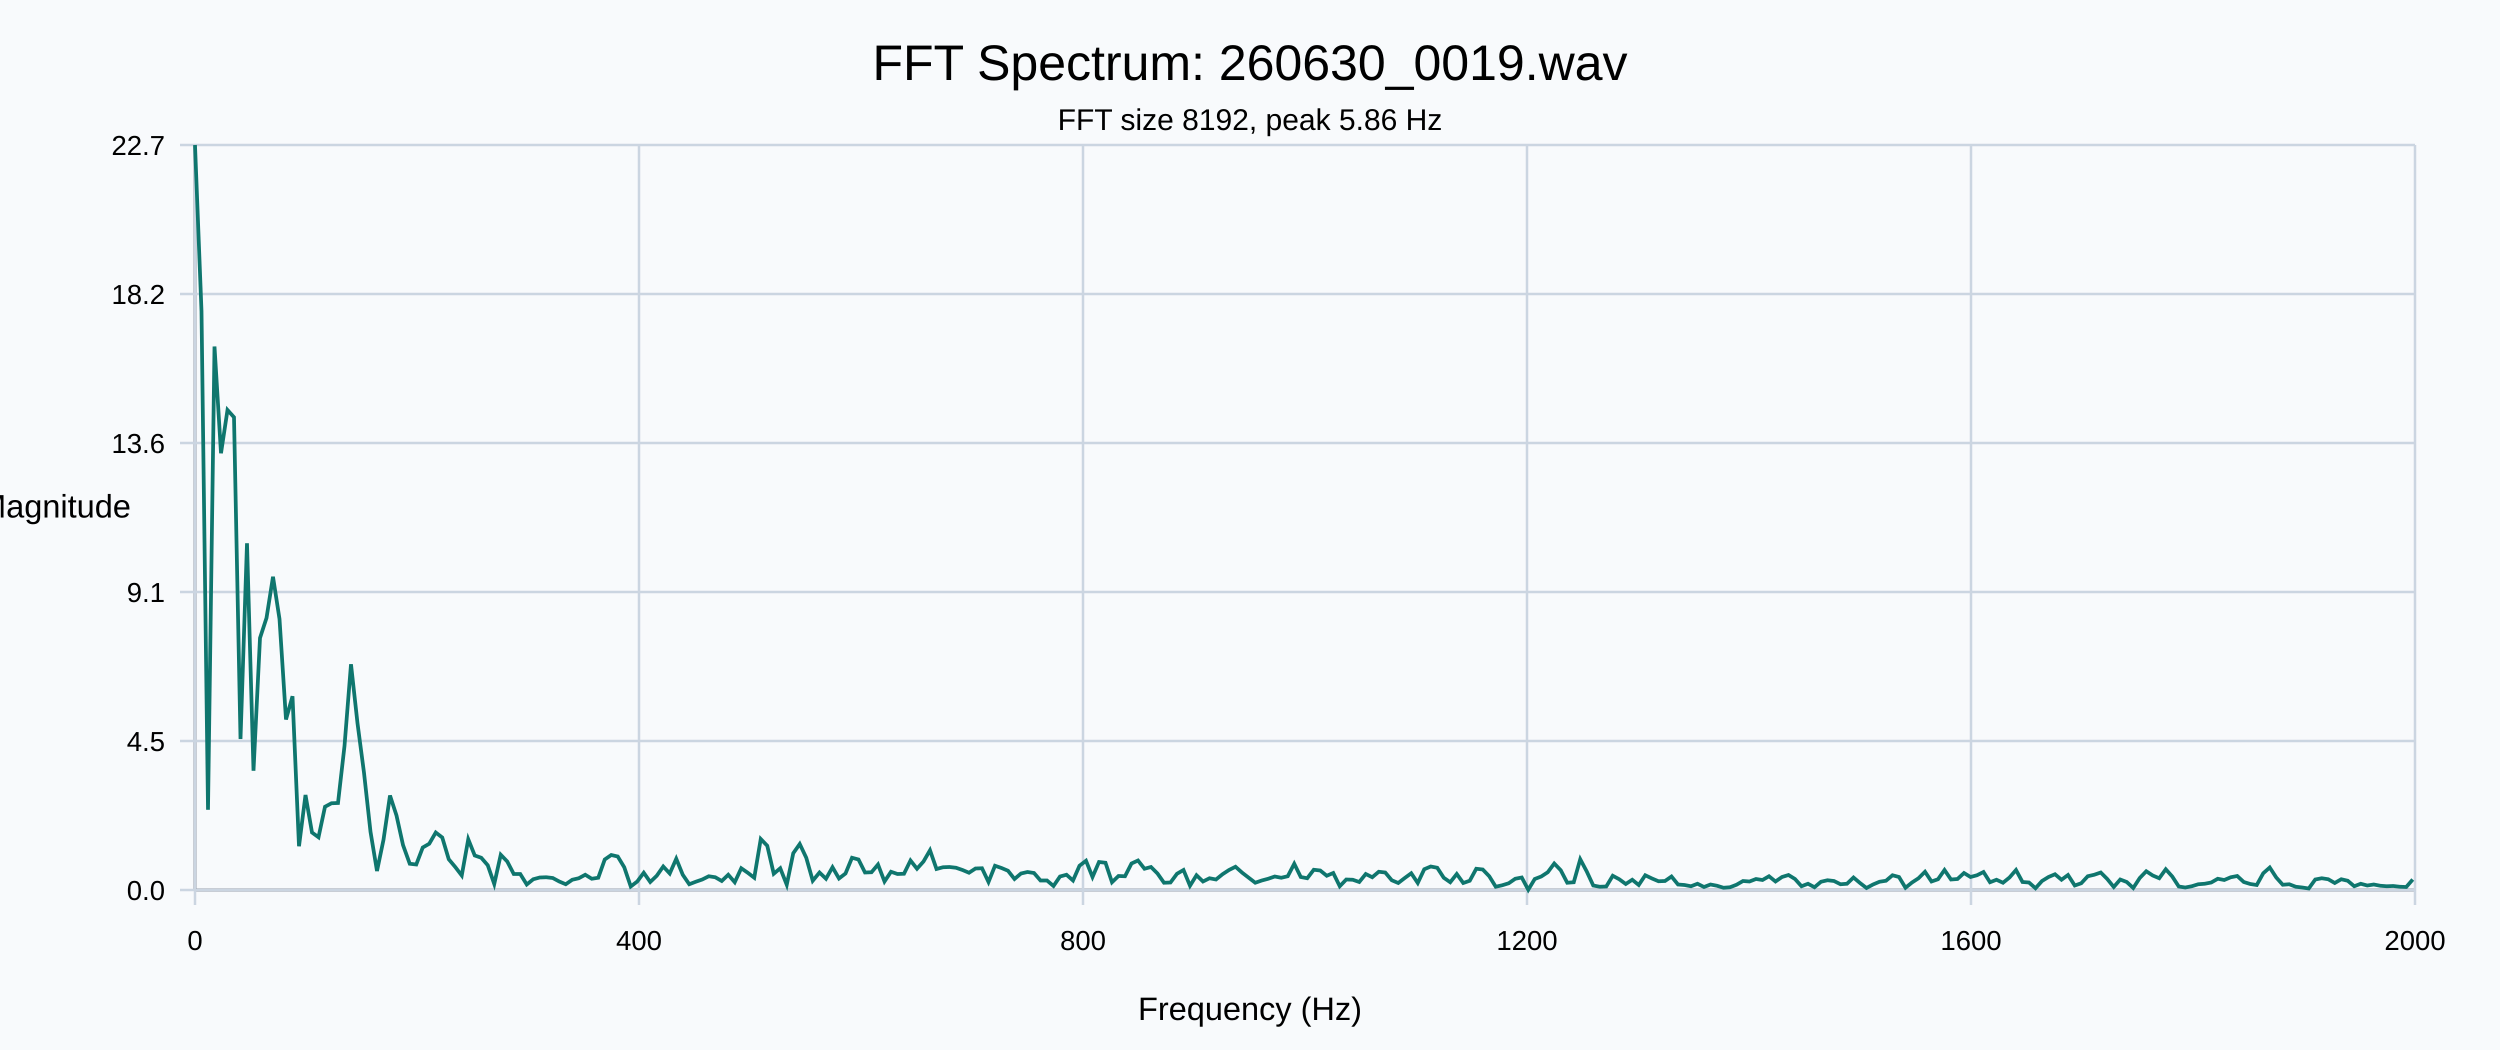
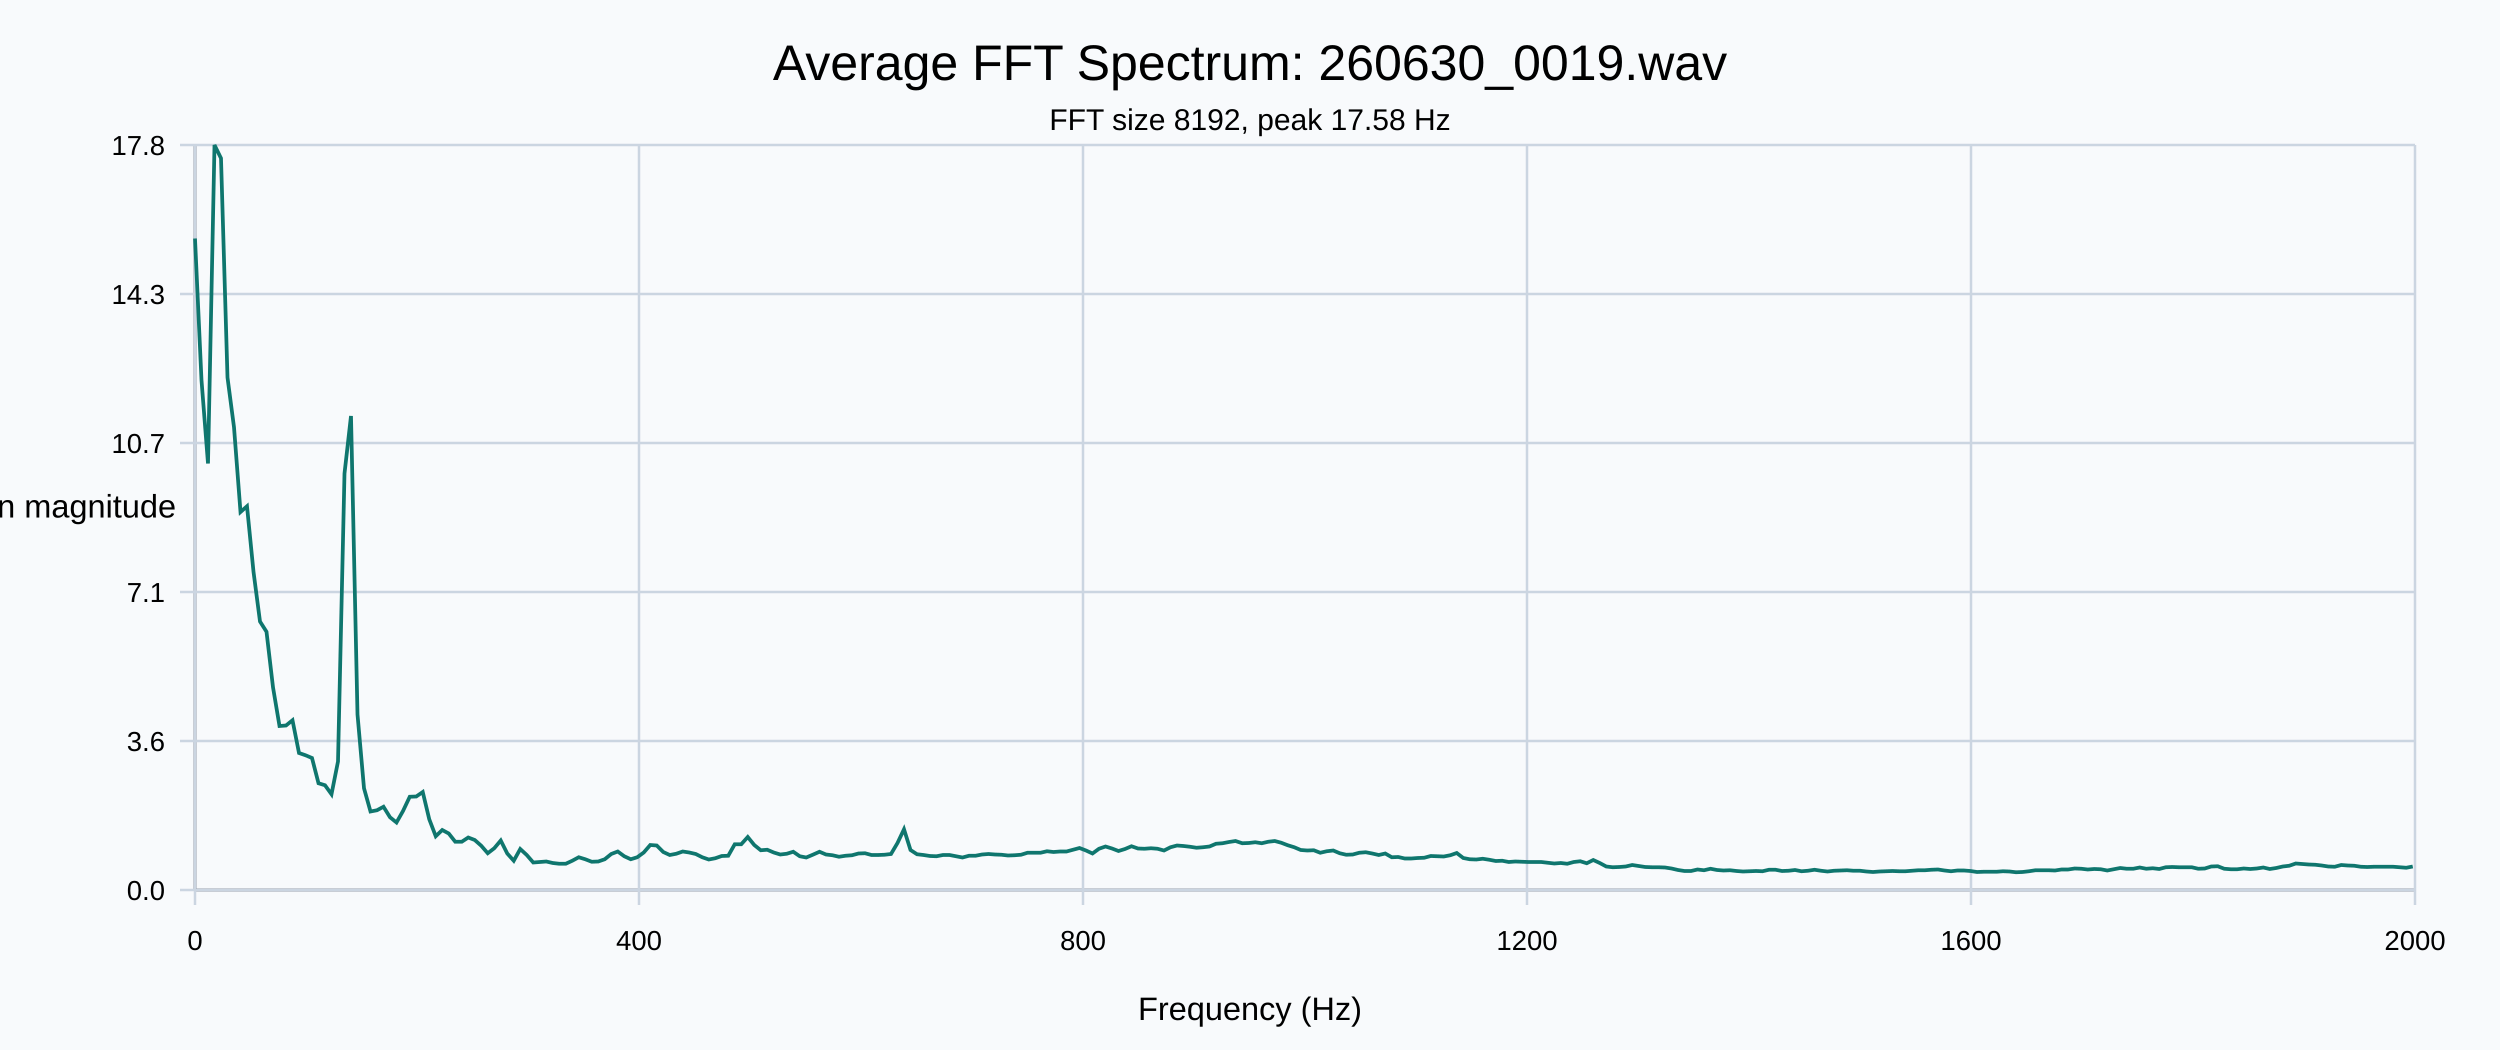
<svg xmlns="http://www.w3.org/2000/svg" width="1000" height="420" viewBox="0 0 1000 420">
  <rect width="100%" height="100%" fill="#f8fafc" />
-   <text x="500.0" y="32.0" font-size="20" font-family="Arial, sans-serif" text-anchor="middle">FFT Spectrum: 260630_0019.wav</text>
-   <text x="500.0" y="52.0" font-size="12" font-family="Arial, sans-serif" text-anchor="middle">FFT size 8192, peak 5.86 Hz</text>
+   <text x="500.0" y="32.0" font-size="20" font-family="Arial, sans-serif" text-anchor="middle">Average FFT Spectrum: 260630_0019.wav</text>
+   <text x="500.0" y="52.0" font-size="12" font-family="Arial, sans-serif" text-anchor="middle">FFT size 8192, peak 17.58 Hz</text>
  <line x1="78" y1="58" x2="78" y2="356" stroke="#334155" />
  <line x1="78" y1="356" x2="966" y2="356" stroke="#334155" />
  <text x="500.0" y="408.0" font-size="13" font-family="Arial, sans-serif" text-anchor="middle">Frequency (Hz)</text>
-   <text x="22.0" y="207.0" font-size="13" font-family="Arial, sans-serif" text-anchor="middle">Magnitude</text>
+   <text x="22.0" y="207.0" font-size="13" font-family="Arial, sans-serif" text-anchor="middle">Mean magnitude</text>
  <line x1="78.0" y1="58" x2="78.0" y2="362" stroke="#cbd5e1" />
  <text x="78.0" y="380.0" font-size="11" font-family="Arial, sans-serif" text-anchor="middle">0</text>
  <line x1="72" y1="356.0" x2="966" y2="356.0" stroke="#cbd5e1" />
  <text x="66.0" y="360.0" font-size="11" font-family="Arial, sans-serif" text-anchor="end">0.0</text>
  <line x1="255.6" y1="58" x2="255.6" y2="362" stroke="#cbd5e1" />
  <text x="255.6" y="380.0" font-size="11" font-family="Arial, sans-serif" text-anchor="middle">400</text>
  <line x1="72" y1="296.4" x2="966" y2="296.4" stroke="#cbd5e1" />
-   <text x="66.0" y="300.4" font-size="11" font-family="Arial, sans-serif" text-anchor="end">4.5</text>
+   <text x="66.0" y="300.4" font-size="11" font-family="Arial, sans-serif" text-anchor="end">3.6</text>
  <line x1="433.2" y1="58" x2="433.2" y2="362" stroke="#cbd5e1" />
  <text x="433.2" y="380.0" font-size="11" font-family="Arial, sans-serif" text-anchor="middle">800</text>
  <line x1="72" y1="236.8" x2="966" y2="236.8" stroke="#cbd5e1" />
-   <text x="66.0" y="240.8" font-size="11" font-family="Arial, sans-serif" text-anchor="end">9.1</text>
+   <text x="66.0" y="240.8" font-size="11" font-family="Arial, sans-serif" text-anchor="end">7.1</text>
  <line x1="610.8" y1="58" x2="610.8" y2="362" stroke="#cbd5e1" />
  <text x="610.8" y="380.0" font-size="11" font-family="Arial, sans-serif" text-anchor="middle">1200</text>
  <line x1="72" y1="177.2" x2="966" y2="177.2" stroke="#cbd5e1" />
-   <text x="66.0" y="181.2" font-size="11" font-family="Arial, sans-serif" text-anchor="end">13.6</text>
+   <text x="66.0" y="181.2" font-size="11" font-family="Arial, sans-serif" text-anchor="end">10.7</text>
  <line x1="788.4" y1="58" x2="788.4" y2="362" stroke="#cbd5e1" />
  <text x="788.4" y="380.0" font-size="11" font-family="Arial, sans-serif" text-anchor="middle">1600</text>
  <line x1="72" y1="117.6" x2="966" y2="117.6" stroke="#cbd5e1" />
-   <text x="66.0" y="121.6" font-size="11" font-family="Arial, sans-serif" text-anchor="end">18.2</text>
+   <text x="66.0" y="121.6" font-size="11" font-family="Arial, sans-serif" text-anchor="end">14.3</text>
  <line x1="966.0" y1="58" x2="966.0" y2="362" stroke="#cbd5e1" />
  <text x="966.0" y="380.0" font-size="11" font-family="Arial, sans-serif" text-anchor="middle">2000</text>
  <line x1="72" y1="58.0" x2="966" y2="58.0" stroke="#cbd5e1" />
-   <text x="66.0" y="62.0" font-size="11" font-family="Arial, sans-serif" text-anchor="end">22.7</text>
-   <polyline points="78.0,58.0 80.6,124.5 83.2,323.9 85.8,138.6 88.4,181.3 91.0,164.0 93.6,166.9 96.2,295.6 98.8,217.3 101.4,308.3 104.0,255.2 106.6,247.2 109.2,230.7 111.8,247.6 114.4,287.8 117.0,278.5 119.6,338.5 122.2,318.0 124.8,333.0 127.4,334.9 130.0,322.7 132.6,321.3 135.2,321.2 137.8,298.4 140.4,265.7 143.0,289.3 145.6,309.1 148.2,332.7 150.8,348.4 153.4,335.9 156.0,318.2 158.6,326.2 161.2,338.0 163.9,345.5 166.5,345.8 169.1,339.0 171.7,337.5 174.3,333.0 176.9,335.0 179.5,343.7 182.1,346.8 184.7,350.2 187.3,335.7 189.9,342.2 192.5,343.1 195.1,346.1 197.7,353.6 200.3,341.9 202.9,344.6 205.5,349.6 208.1,349.6 210.7,353.8 213.3,351.7 215.9,351.0 218.5,350.9 221.1,351.2 223.7,352.6 226.3,353.7 228.9,351.9 231.5,351.3 234.1,349.9 236.7,351.5 239.3,351.1 241.9,343.8 244.5,342.0 247.1,342.6 249.7,346.9 252.3,354.6 254.9,352.6 257.5,349.1 260.1,352.8 262.7,350.3 265.3,346.6 267.9,349.4 270.5,343.5 273.1,349.9 275.7,353.7 278.3,352.7 280.9,351.8 283.5,350.5 286.1,350.9 288.7,352.4 291.3,349.9 293.9,352.9 296.5,347.3 299.1,349.1 301.7,351.1 304.3,335.6 306.9,338.3 309.5,349.5 312.1,347.3 314.7,353.9 317.3,341.3 319.9,337.6 322.5,343.1 325.1,352.3 327.8,349.0 330.4,351.5 333.0,346.9 335.6,351.4 338.2,349.4 340.8,343.1 343.4,343.8 346.0,349.0 348.6,348.9 351.2,345.8 353.8,352.6 356.4,348.7 359.0,349.6 361.6,349.5 364.2,344.2 366.8,347.5 369.4,344.6 372.0,340.1 374.6,347.6 377.2,346.9 379.8,346.8 382.4,347.1 385.0,348.0 387.6,349.1 390.2,347.4 392.8,347.3 395.4,352.8 398.0,346.3 400.6,347.2 403.2,348.3 405.8,351.6 408.4,349.4 411.0,348.8 413.6,349.2 416.2,352.2 418.8,352.2 421.4,354.4 424.0,350.6 426.6,349.9 429.2,352.2 431.8,346.3 434.4,344.3 437.0,350.8 439.6,344.8 442.2,345.1 444.8,352.9 447.4,350.4 450.0,350.5 452.6,345.4 455.2,344.2 457.8,347.5 460.4,346.8 463.0,349.4 465.6,353.1 468.2,353.0 470.8,349.5 473.4,348.0 476.0,354.3 478.6,350.1 481.2,352.6 483.8,351.3 486.4,351.8 489.0,349.7 491.6,348.0 494.2,346.7 496.9,349.1 499.5,351.1 502.1,353.1 504.7,352.2 507.3,351.5 509.9,350.6 512.5,351.1 515.1,350.5 517.7,345.5 520.3,350.8 522.9,351.3 525.5,347.9 528.1,348.2 530.7,350.3 533.3,349.2 535.9,354.5 538.5,351.8 541.1,351.9 543.7,352.8 546.3,349.6 548.9,350.9 551.5,348.7 554.1,349.0 556.7,352.1 559.3,353.2 561.9,351.2 564.5,349.3 567.1,353.2 569.7,347.7 572.3,346.6 574.9,347.1 577.5,351.1 580.1,352.9 582.7,349.6 585.3,353.2 587.9,352.3 590.5,347.5 593.1,347.8 595.7,350.5 598.3,354.7 600.9,354.1 603.5,353.3 606.1,351.5 608.7,351.0 611.3,355.9 613.9,351.6 616.5,350.6 619.1,348.9 621.7,345.4 624.3,348.1 626.9,353.1 629.5,352.9 632.1,343.7 634.7,348.6 637.3,354.2 639.9,354.7 642.5,354.6 645.1,350.3 647.7,351.7 650.3,353.6 652.9,351.9 655.5,354.0 658.1,350.1 660.8,351.4 663.4,352.5 666.0,352.4 668.6,350.6 671.2,353.8 673.8,354.0 676.4,354.5 679.0,353.5 681.6,354.8 684.2,353.8 686.8,354.3 689.4,355.1 692.0,354.9 694.6,353.9 697.2,352.4 699.8,352.6 702.4,351.6 705.0,352.0 707.6,350.5 710.2,352.6 712.8,350.8 715.4,350.0 718.0,351.6 720.6,354.5 723.2,353.5 725.8,354.9 728.4,352.7 731.0,352.1 733.6,352.4 736.2,353.7 738.8,353.5 741.4,351.0 744.0,353.2 746.6,355.2 749.2,353.8 751.8,352.7 754.4,352.3 757.0,350.1 759.6,350.8 762.2,355.1 764.8,353.0 767.4,351.3 770.0,348.7 772.6,352.6 775.2,351.7 777.8,348.0 780.4,351.8 783.0,351.6 785.6,349.2 788.2,350.8 790.8,350.1 793.4,348.8 796.0,352.9 798.6,351.9 801.2,353.1 803.8,351.0 806.4,348.0 809.0,352.8 811.6,353.0 814.2,355.3 816.8,352.4 819.4,350.8 822.0,349.7 824.6,351.9 827.2,350.0 829.9,354.2 832.5,353.3 835.1,350.5 837.7,349.9 840.3,349.0 842.9,351.6 845.5,354.8 848.1,351.8 850.7,352.8 853.3,355.2 855.9,351.2 858.5,348.5 861.1,350.2 863.7,351.3 866.3,347.7 868.9,350.6 871.5,354.6 874.1,355.0 876.7,354.5 879.3,353.7 881.9,353.5 884.5,353.0 887.1,351.5 889.7,352.0 892.3,350.9 894.9,350.4 897.5,352.8 900.1,353.6 902.7,354.0 905.3,349.3 907.9,347.0 910.5,351.0 913.1,353.9 915.7,353.7 918.3,354.7 920.9,355.0 923.5,355.4 926.1,351.8 928.7,351.3 931.3,351.7 933.9,353.2 936.5,351.7 939.1,352.3 941.7,354.5 944.3,353.5 946.9,354.2 949.5,353.8 952.1,354.3 954.7,354.5 957.3,354.4 959.9,354.7 962.5,354.8 965.1,351.8" fill="none" stroke="#0f766e" stroke-width="1.5" />
+   <text x="66.0" y="62.0" font-size="11" font-family="Arial, sans-serif" text-anchor="end">17.8</text>
+   <polyline points="78.0,95.4 80.6,152.1 83.2,185.4 85.8,58.0 88.4,63.3 91.0,151.0 93.6,170.9 96.2,204.8 98.8,202.5 101.4,228.7 104.0,248.6 106.6,252.7 109.2,274.9 111.8,290.4 114.4,290.2 117.0,288.1 119.6,301.2 122.2,302.1 124.8,303.2 127.4,313.3 130.0,314.1 132.6,317.7 135.2,304.6 137.8,189.4 140.4,166.4 143.0,285.8 145.6,315.3 148.2,324.6 150.8,324.1 153.4,322.7 156.0,326.9 158.6,329.0 161.2,324.4 163.9,318.7 166.5,318.6 169.1,316.8 171.7,327.7 174.3,334.5 176.9,332.0 179.5,333.4 182.1,336.7 184.7,336.7 187.3,335.0 189.9,336.0 192.5,338.3 195.1,341.3 197.7,339.3 200.3,336.2 202.9,341.4 205.5,344.3 208.1,339.6 210.7,342.0 213.3,345.0 215.9,344.8 218.5,344.6 221.1,345.2 223.7,345.5 226.3,345.5 228.9,344.3 231.5,342.9 234.1,343.7 236.7,344.7 239.3,344.6 241.9,343.7 244.5,341.6 247.1,340.6 249.7,342.5 252.3,343.7 254.9,342.9 257.5,341.0 260.1,338.0 262.7,338.2 265.3,340.8 267.9,342.0 270.5,341.5 273.1,340.6 275.7,341.0 278.3,341.6 280.9,342.9 283.5,343.8 286.1,343.3 288.7,342.4 291.3,342.3 293.9,337.7 296.5,337.7 299.1,334.8 301.7,338.0 304.3,340.1 306.9,339.9 309.5,341.0 312.1,341.8 314.7,341.5 317.3,340.7 319.9,342.5 322.5,343.0 325.1,341.9 327.8,340.7 330.4,341.8 333.0,342.1 335.6,342.7 338.2,342.3 340.8,342.1 343.4,341.4 346.0,341.3 348.6,342.0 351.2,342.0 353.8,341.9 356.4,341.6 359.0,337.2 361.6,331.7 364.2,340.0 366.8,341.7 369.4,342.0 372.0,342.4 374.6,342.5 377.2,342.0 379.8,342.0 382.4,342.5 385.0,343.0 387.6,342.3 390.2,342.3 392.8,341.8 395.4,341.6 398.0,341.8 400.6,341.9 403.2,342.2 405.8,342.1 408.4,341.9 411.0,341.1 413.6,341.1 416.2,341.1 418.8,340.5 421.4,340.8 424.0,340.6 426.6,340.6 429.2,339.9 431.8,339.2 434.4,340.2 437.0,341.4 439.6,339.5 442.2,338.6 444.8,339.4 447.4,340.4 450.0,339.6 452.6,338.5 455.2,339.4 457.8,339.5 460.4,339.3 463.0,339.5 465.6,340.2 468.2,338.9 470.8,338.2 473.4,338.4 476.0,338.7 478.6,339.1 481.2,338.9 483.8,338.6 486.4,337.5 489.0,337.3 491.6,336.8 494.2,336.4 496.9,337.3 499.5,337.2 502.1,336.9 504.7,337.3 507.3,336.7 509.9,336.4 512.5,337.1 515.1,338.1 517.7,338.9 520.3,340.0 522.9,340.2 525.5,340.1 528.1,341.1 530.7,340.5 533.3,340.2 535.9,341.3 538.5,341.9 541.1,341.8 543.7,341.1 546.3,340.9 548.9,341.4 551.5,342.0 554.1,341.4 556.7,342.9 559.3,342.8 561.9,343.4 564.5,343.4 567.1,343.2 569.7,343.1 572.3,342.4 574.9,342.5 577.5,342.6 580.1,342.1 582.7,341.2 585.3,343.2 587.9,343.7 590.5,343.8 593.1,343.5 595.7,343.9 598.3,344.4 600.9,344.3 603.5,344.8 606.1,344.6 608.7,344.7 611.3,344.8 613.9,344.8 616.5,344.8 619.1,345.1 621.7,345.4 624.3,345.2 626.9,345.5 629.5,344.8 632.1,344.5 634.7,345.3 637.3,344.0 639.9,345.2 642.5,346.6 645.1,346.9 647.7,346.8 650.3,346.6 652.9,346.0 655.5,346.4 658.1,346.8 660.8,346.9 663.4,346.9 666.0,347.0 668.6,347.4 671.2,348.0 673.8,348.4 676.4,348.4 679.0,347.8 681.6,348.1 684.2,347.5 686.8,348.0 689.4,348.2 692.0,348.1 694.6,348.4 697.2,348.6 699.8,348.5 702.4,348.4 705.0,348.5 707.6,347.9 710.2,347.9 712.8,348.4 715.4,348.3 718.0,348.0 720.6,348.5 723.2,348.3 725.8,347.9 728.4,348.3 731.0,348.6 733.6,348.3 736.2,348.2 738.8,348.1 741.4,348.3 744.0,348.3 746.6,348.6 749.2,348.8 751.8,348.6 754.4,348.5 757.0,348.4 759.6,348.5 762.2,348.5 764.8,348.3 767.4,348.1 770.0,348.1 772.6,347.9 775.2,347.8 777.8,348.2 780.4,348.5 783.0,348.2 785.6,348.2 788.2,348.4 790.8,348.8 793.4,348.7 796.0,348.7 798.6,348.7 801.2,348.5 803.8,348.6 806.4,348.9 809.0,348.8 811.6,348.5 814.2,348.1 816.8,348.1 819.4,348.1 822.0,348.2 824.6,347.8 827.2,347.8 829.9,347.4 832.5,347.5 835.1,347.8 837.7,347.6 840.3,347.7 842.9,348.2 845.5,347.7 848.1,347.2 850.7,347.5 853.3,347.5 855.9,347.0 858.5,347.5 861.1,347.3 863.7,347.6 866.3,346.9 868.9,346.8 871.5,346.9 874.1,346.9 876.7,346.9 879.3,347.5 881.9,347.4 884.5,346.6 887.1,346.5 889.7,347.5 892.3,347.7 894.9,347.7 897.5,347.4 900.1,347.6 902.7,347.4 905.3,347.0 907.9,347.6 910.5,347.2 913.1,346.6 915.7,346.3 918.3,345.4 920.9,345.6 923.5,345.8 926.1,345.9 928.7,346.2 931.3,346.6 933.9,346.7 936.5,346.0 939.1,346.2 941.7,346.3 944.3,346.7 946.9,346.8 949.5,346.7 952.1,346.7 954.7,346.7 957.3,346.7 959.9,346.9 962.5,347.1 965.1,346.6" fill="none" stroke="#0f766e" stroke-width="1.5" />
</svg>
